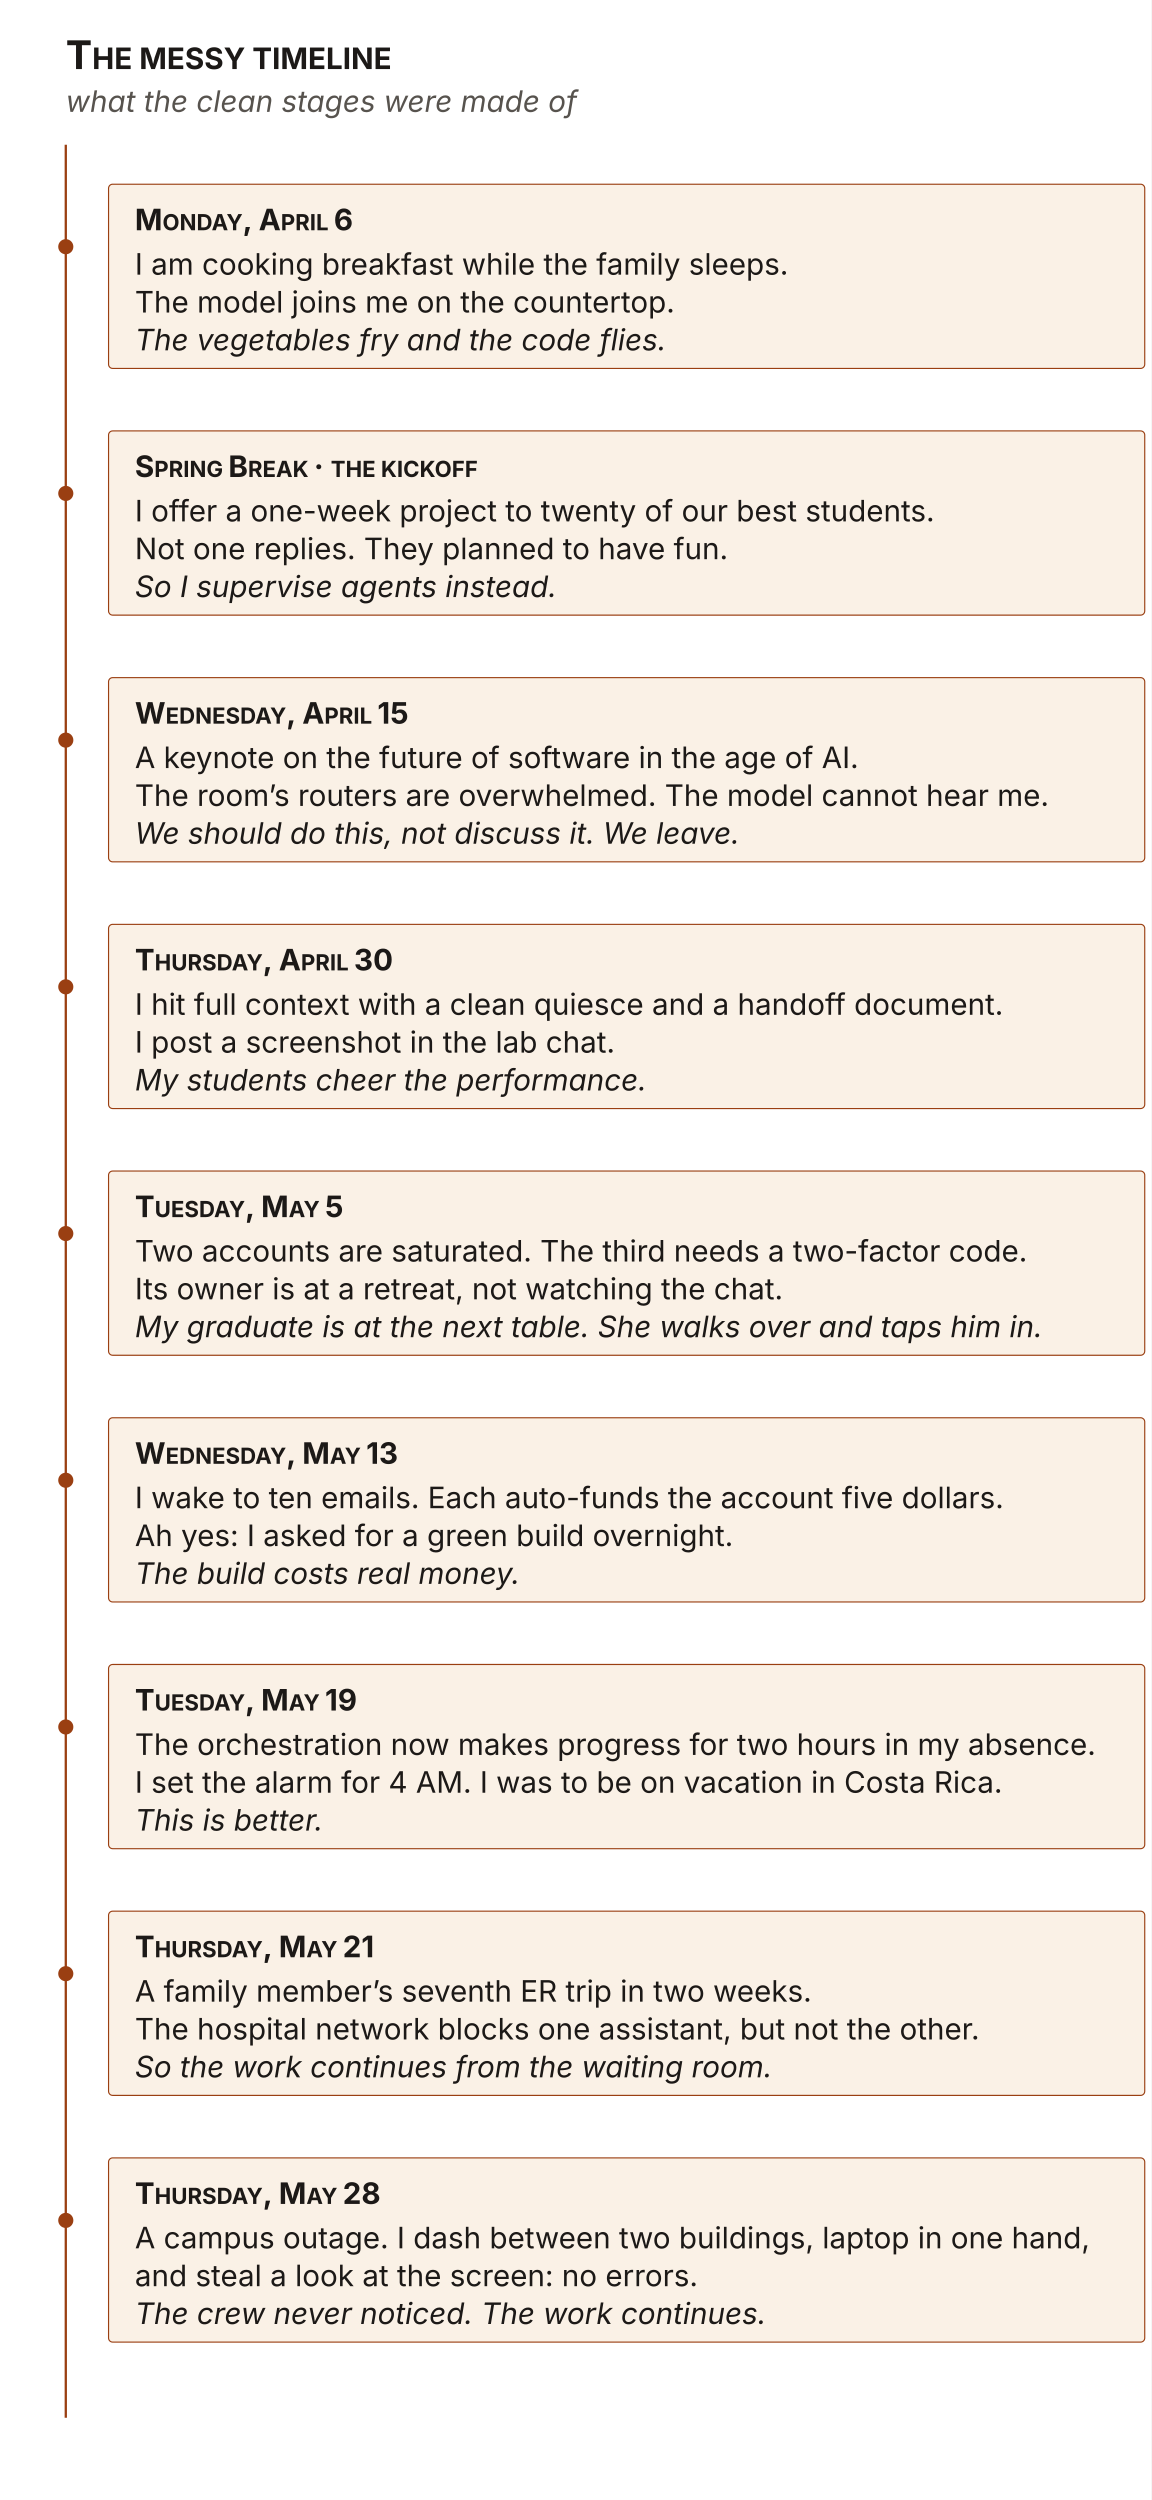
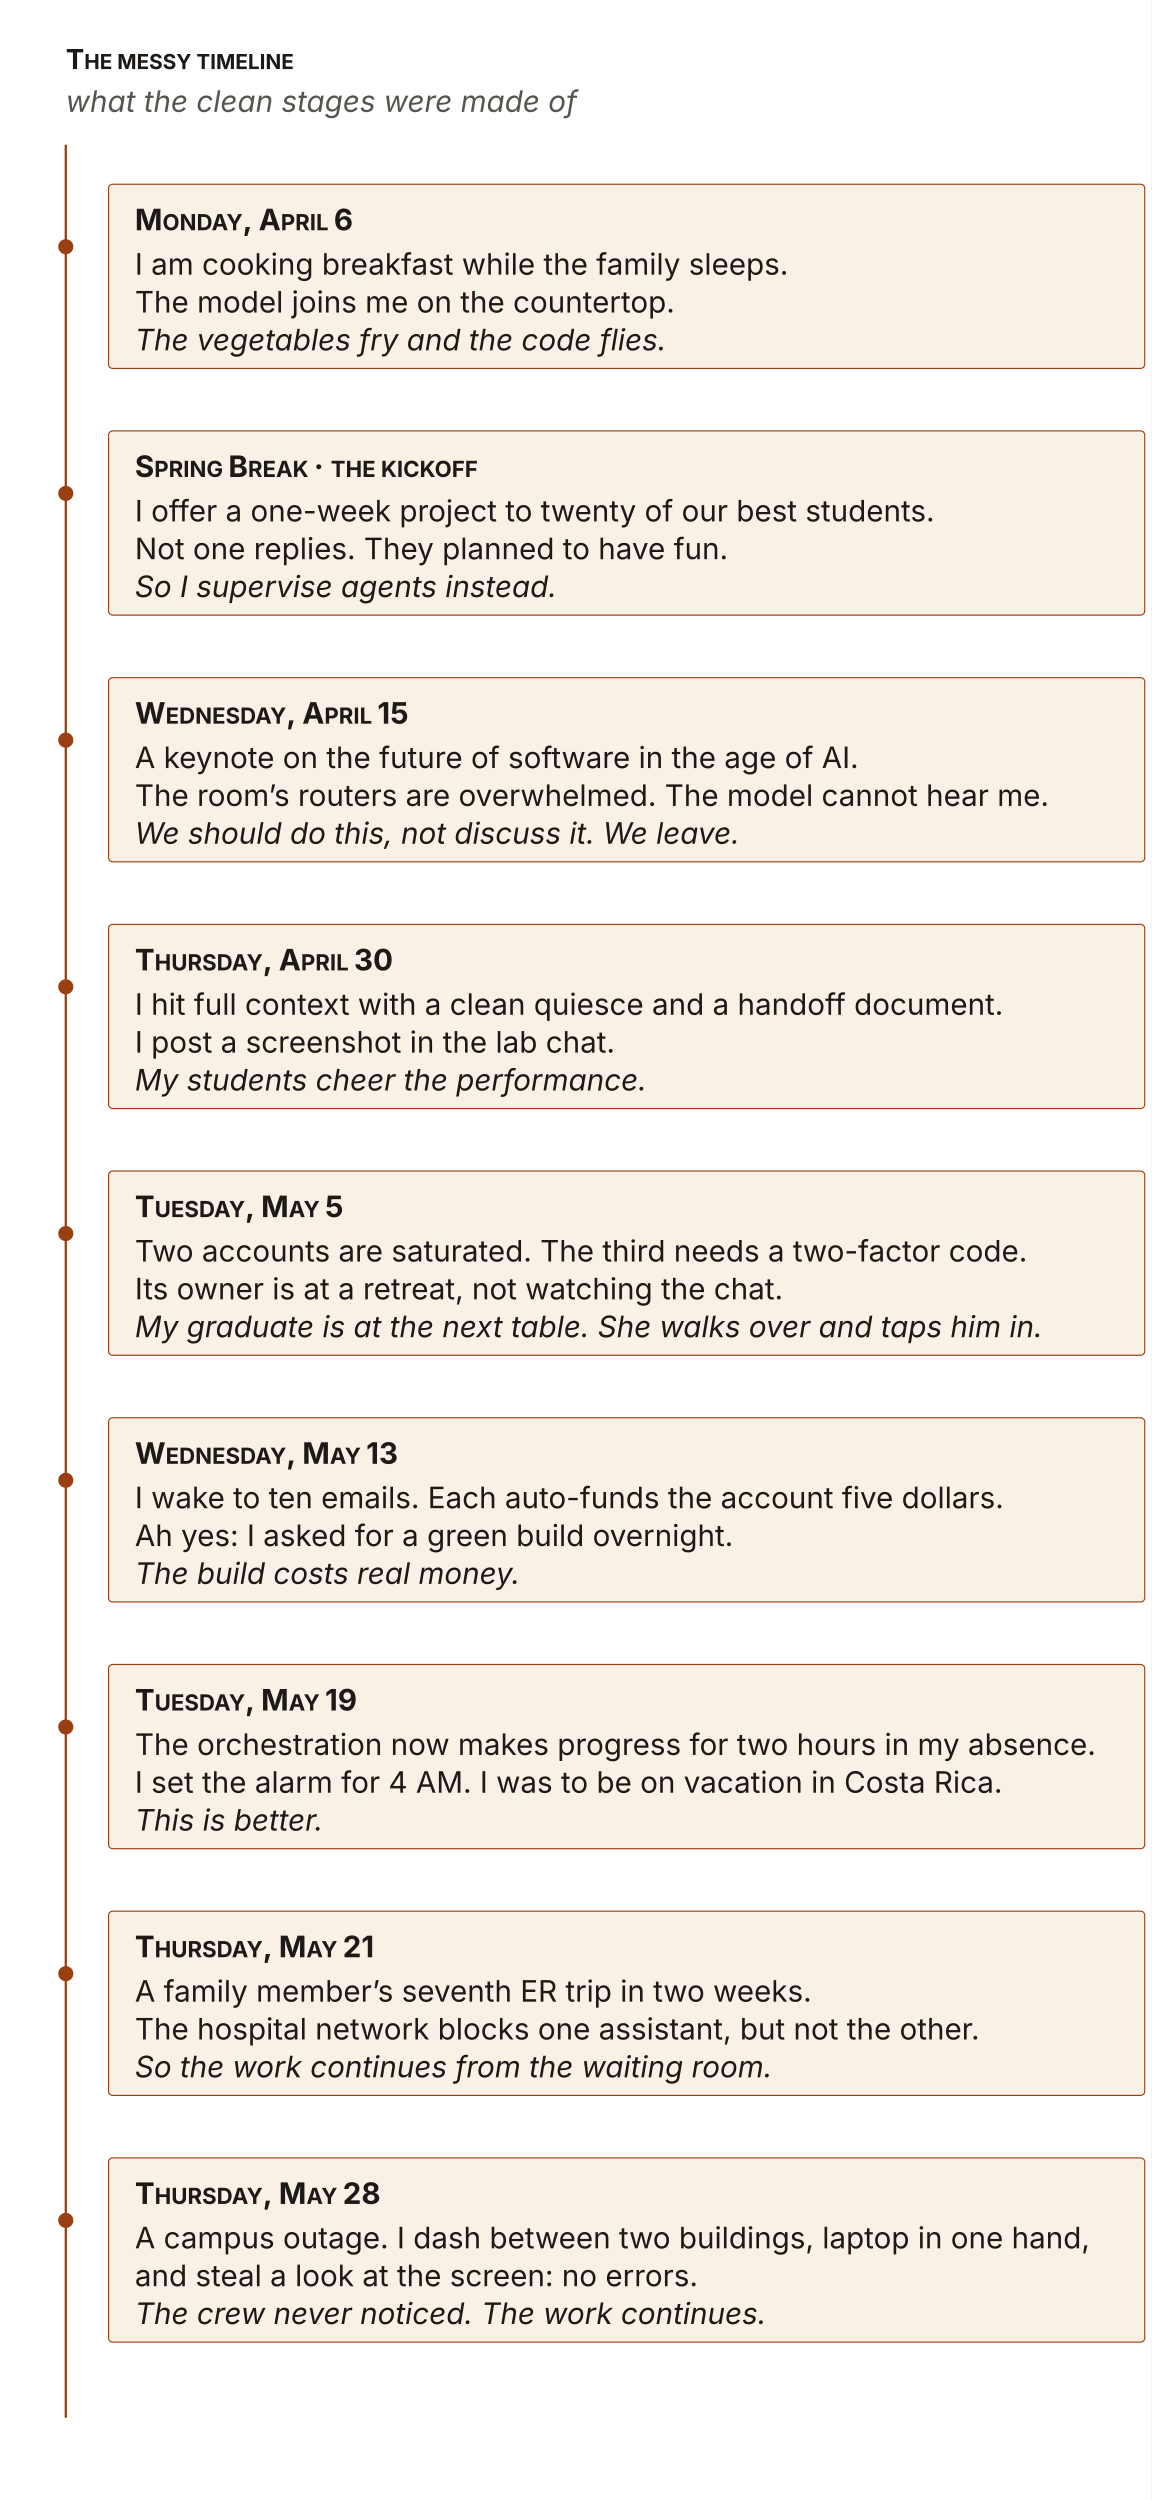
<svg xmlns="http://www.w3.org/2000/svg" viewBox="0 0 700 1520" width="700" height="1520" role="group" aria-labelledby="ptl-title ptl-desc" font-family="'Source Sans 3', -apple-system, 'Segoe UI', sans-serif">
  <rect x="0" y="0" width="700" height="1520" fill="#ffffff" />
  <line x1="40" y1="88" x2="40" y2="1470" stroke="#9a3f12" stroke-width="1.4" />
-   <text x="40" y="42" font-size="24" font-weight="bold" fill="#1c1917" font-variant="small-caps">The messy timeline</text>
+   <text x="40" y="42" font-size="16.8" font-weight="bold" fill="#1c1917" font-variant="small-caps">The messy timeline</text>
  <text x="40" y="68" font-size="18" fill="#57534e" font-style="italic">what the clean stages were made of</text>
  <circle cx="40" cy="150" r="4.6" fill="#9a3f12" />
  <g>
    <rect x="66" y="112" width="630" height="112" rx="2.5" fill="#faf1e6" stroke="#9a3f12" stroke-width="0.7" />
    <text x="82" y="140" font-size="18" font-weight="bold" fill="#1c1917" font-variant="small-caps">Monday, April 6</text>
    <text x="82" y="167" font-size="18" fill="#1c1917">I am cooking breakfast while the family sleeps.</text>
    <text x="82" y="190" font-size="18" fill="#1c1917">The model joins me on the countertop.</text>
    <text x="82" y="213" font-size="18" fill="#1c1917" font-style="italic">The vegetables fry and the code flies.</text>
  </g>
  <circle cx="40" cy="300" r="4.6" fill="#9a3f12" />
  <g>
    <rect x="66" y="262" width="630" height="112" rx="2.5" fill="#faf1e6" stroke="#9a3f12" stroke-width="0.7" />
    <text x="82" y="290" font-size="18" font-weight="bold" fill="#1c1917" font-variant="small-caps">Spring Break · the kickoff</text>
    <text x="82" y="317" font-size="18" fill="#1c1917">I offer a one-week project to twenty of our best students.</text>
    <text x="82" y="340" font-size="18" fill="#1c1917">Not one replies. They planned to have fun.</text>
    <text x="82" y="363" font-size="18" fill="#1c1917" font-style="italic">So I supervise agents instead.</text>
  </g>
  <circle cx="40" cy="450" r="4.6" fill="#9a3f12" />
  <g>
    <rect x="66" y="412" width="630" height="112" rx="2.5" fill="#faf1e6" stroke="#9a3f12" stroke-width="0.7" />
    <text x="82" y="440" font-size="18" font-weight="bold" fill="#1c1917" font-variant="small-caps">Wednesday, April 15</text>
    <text x="82" y="467" font-size="18" fill="#1c1917">A keynote on the future of software in the age of AI.</text>
    <text x="82" y="490" font-size="18" fill="#1c1917">The room’s routers are overwhelmed. The model cannot hear me.</text>
    <text x="82" y="513" font-size="18" fill="#1c1917" font-style="italic">We should do this, not discuss it. We leave.</text>
  </g>
  <circle cx="40" cy="600" r="4.6" fill="#9a3f12" />
  <g>
    <rect x="66" y="562" width="630" height="112" rx="2.5" fill="#faf1e6" stroke="#9a3f12" stroke-width="0.7" />
    <text x="82" y="590" font-size="18" font-weight="bold" fill="#1c1917" font-variant="small-caps">Thursday, April 30</text>
    <text x="82" y="617" font-size="18" fill="#1c1917">I hit full context with a clean quiesce and a handoff document.</text>
    <text x="82" y="640" font-size="18" fill="#1c1917">I post a screenshot in the lab chat.</text>
    <text x="82" y="663" font-size="18" fill="#1c1917" font-style="italic">My students cheer the performance.</text>
  </g>
  <circle cx="40" cy="750" r="4.6" fill="#9a3f12" />
  <g>
    <rect x="66" y="712" width="630" height="112" rx="2.5" fill="#faf1e6" stroke="#9a3f12" stroke-width="0.7" />
    <text x="82" y="740" font-size="18" font-weight="bold" fill="#1c1917" font-variant="small-caps">Tuesday, May 5</text>
    <text x="82" y="767" font-size="18" fill="#1c1917">Two accounts are saturated. The third needs a two-factor code.</text>
    <text x="82" y="790" font-size="18" fill="#1c1917">Its owner is at a retreat, not watching the chat.</text>
    <text x="82" y="813" font-size="18" fill="#1c1917" font-style="italic">My graduate is at the next table. She walks over and taps him in.</text>
  </g>
  <circle cx="40" cy="900" r="4.6" fill="#9a3f12" />
  <g>
    <rect x="66" y="862" width="630" height="112" rx="2.5" fill="#faf1e6" stroke="#9a3f12" stroke-width="0.7" />
    <text x="82" y="890" font-size="18" font-weight="bold" fill="#1c1917" font-variant="small-caps">Wednesday, May 13</text>
    <text x="82" y="917" font-size="18" fill="#1c1917">I wake to ten emails. Each auto-funds the account five dollars.</text>
    <text x="82" y="940" font-size="18" fill="#1c1917">Ah yes: I asked for a green build overnight.</text>
    <text x="82" y="963" font-size="18" fill="#1c1917" font-style="italic">The build costs real money.</text>
  </g>
  <circle cx="40" cy="1050" r="4.6" fill="#9a3f12" />
  <g>
    <rect x="66" y="1012" width="630" height="112" rx="2.5" fill="#faf1e6" stroke="#9a3f12" stroke-width="0.7" />
    <text x="82" y="1040" font-size="18" font-weight="bold" fill="#1c1917" font-variant="small-caps">Tuesday, May 19</text>
    <text x="82" y="1067" font-size="18" fill="#1c1917">The orchestration now makes progress for two hours in my absence.</text>
    <text x="82" y="1090" font-size="18" fill="#1c1917">I set the alarm for 4 AM. I was to be on vacation in Costa Rica.</text>
    <text x="82" y="1113" font-size="18" fill="#1c1917" font-style="italic">This is better.</text>
  </g>
  <circle cx="40" cy="1200" r="4.6" fill="#9a3f12" />
  <g>
    <rect x="66" y="1162" width="630" height="112" rx="2.5" fill="#faf1e6" stroke="#9a3f12" stroke-width="0.7" />
    <text x="82" y="1190" font-size="18" font-weight="bold" fill="#1c1917" font-variant="small-caps">Thursday, May 21</text>
    <text x="82" y="1217" font-size="18" fill="#1c1917">A family member’s seventh ER trip in two weeks.</text>
    <text x="82" y="1240" font-size="18" fill="#1c1917">The hospital network blocks one assistant, but not the other.</text>
    <text x="82" y="1263" font-size="18" fill="#1c1917" font-style="italic">So the work continues from the waiting room.</text>
  </g>
  <circle cx="40" cy="1350" r="4.6" fill="#9a3f12" />
  <g>
    <rect x="66" y="1312" width="630" height="112" rx="2.5" fill="#faf1e6" stroke="#9a3f12" stroke-width="0.7" />
    <text x="82" y="1340" font-size="18" font-weight="bold" fill="#1c1917" font-variant="small-caps">Thursday, May 28</text>
    <text x="82" y="1367" font-size="18" fill="#1c1917">A campus outage. I dash between two buildings, laptop in one hand,</text>
    <text x="82" y="1390" font-size="18" fill="#1c1917">and steal a look at the screen: no errors.</text>
    <text x="82" y="1413" font-size="18" fill="#1c1917" font-style="italic">The crew never noticed. The work continues.</text>
  </g>
</svg>
